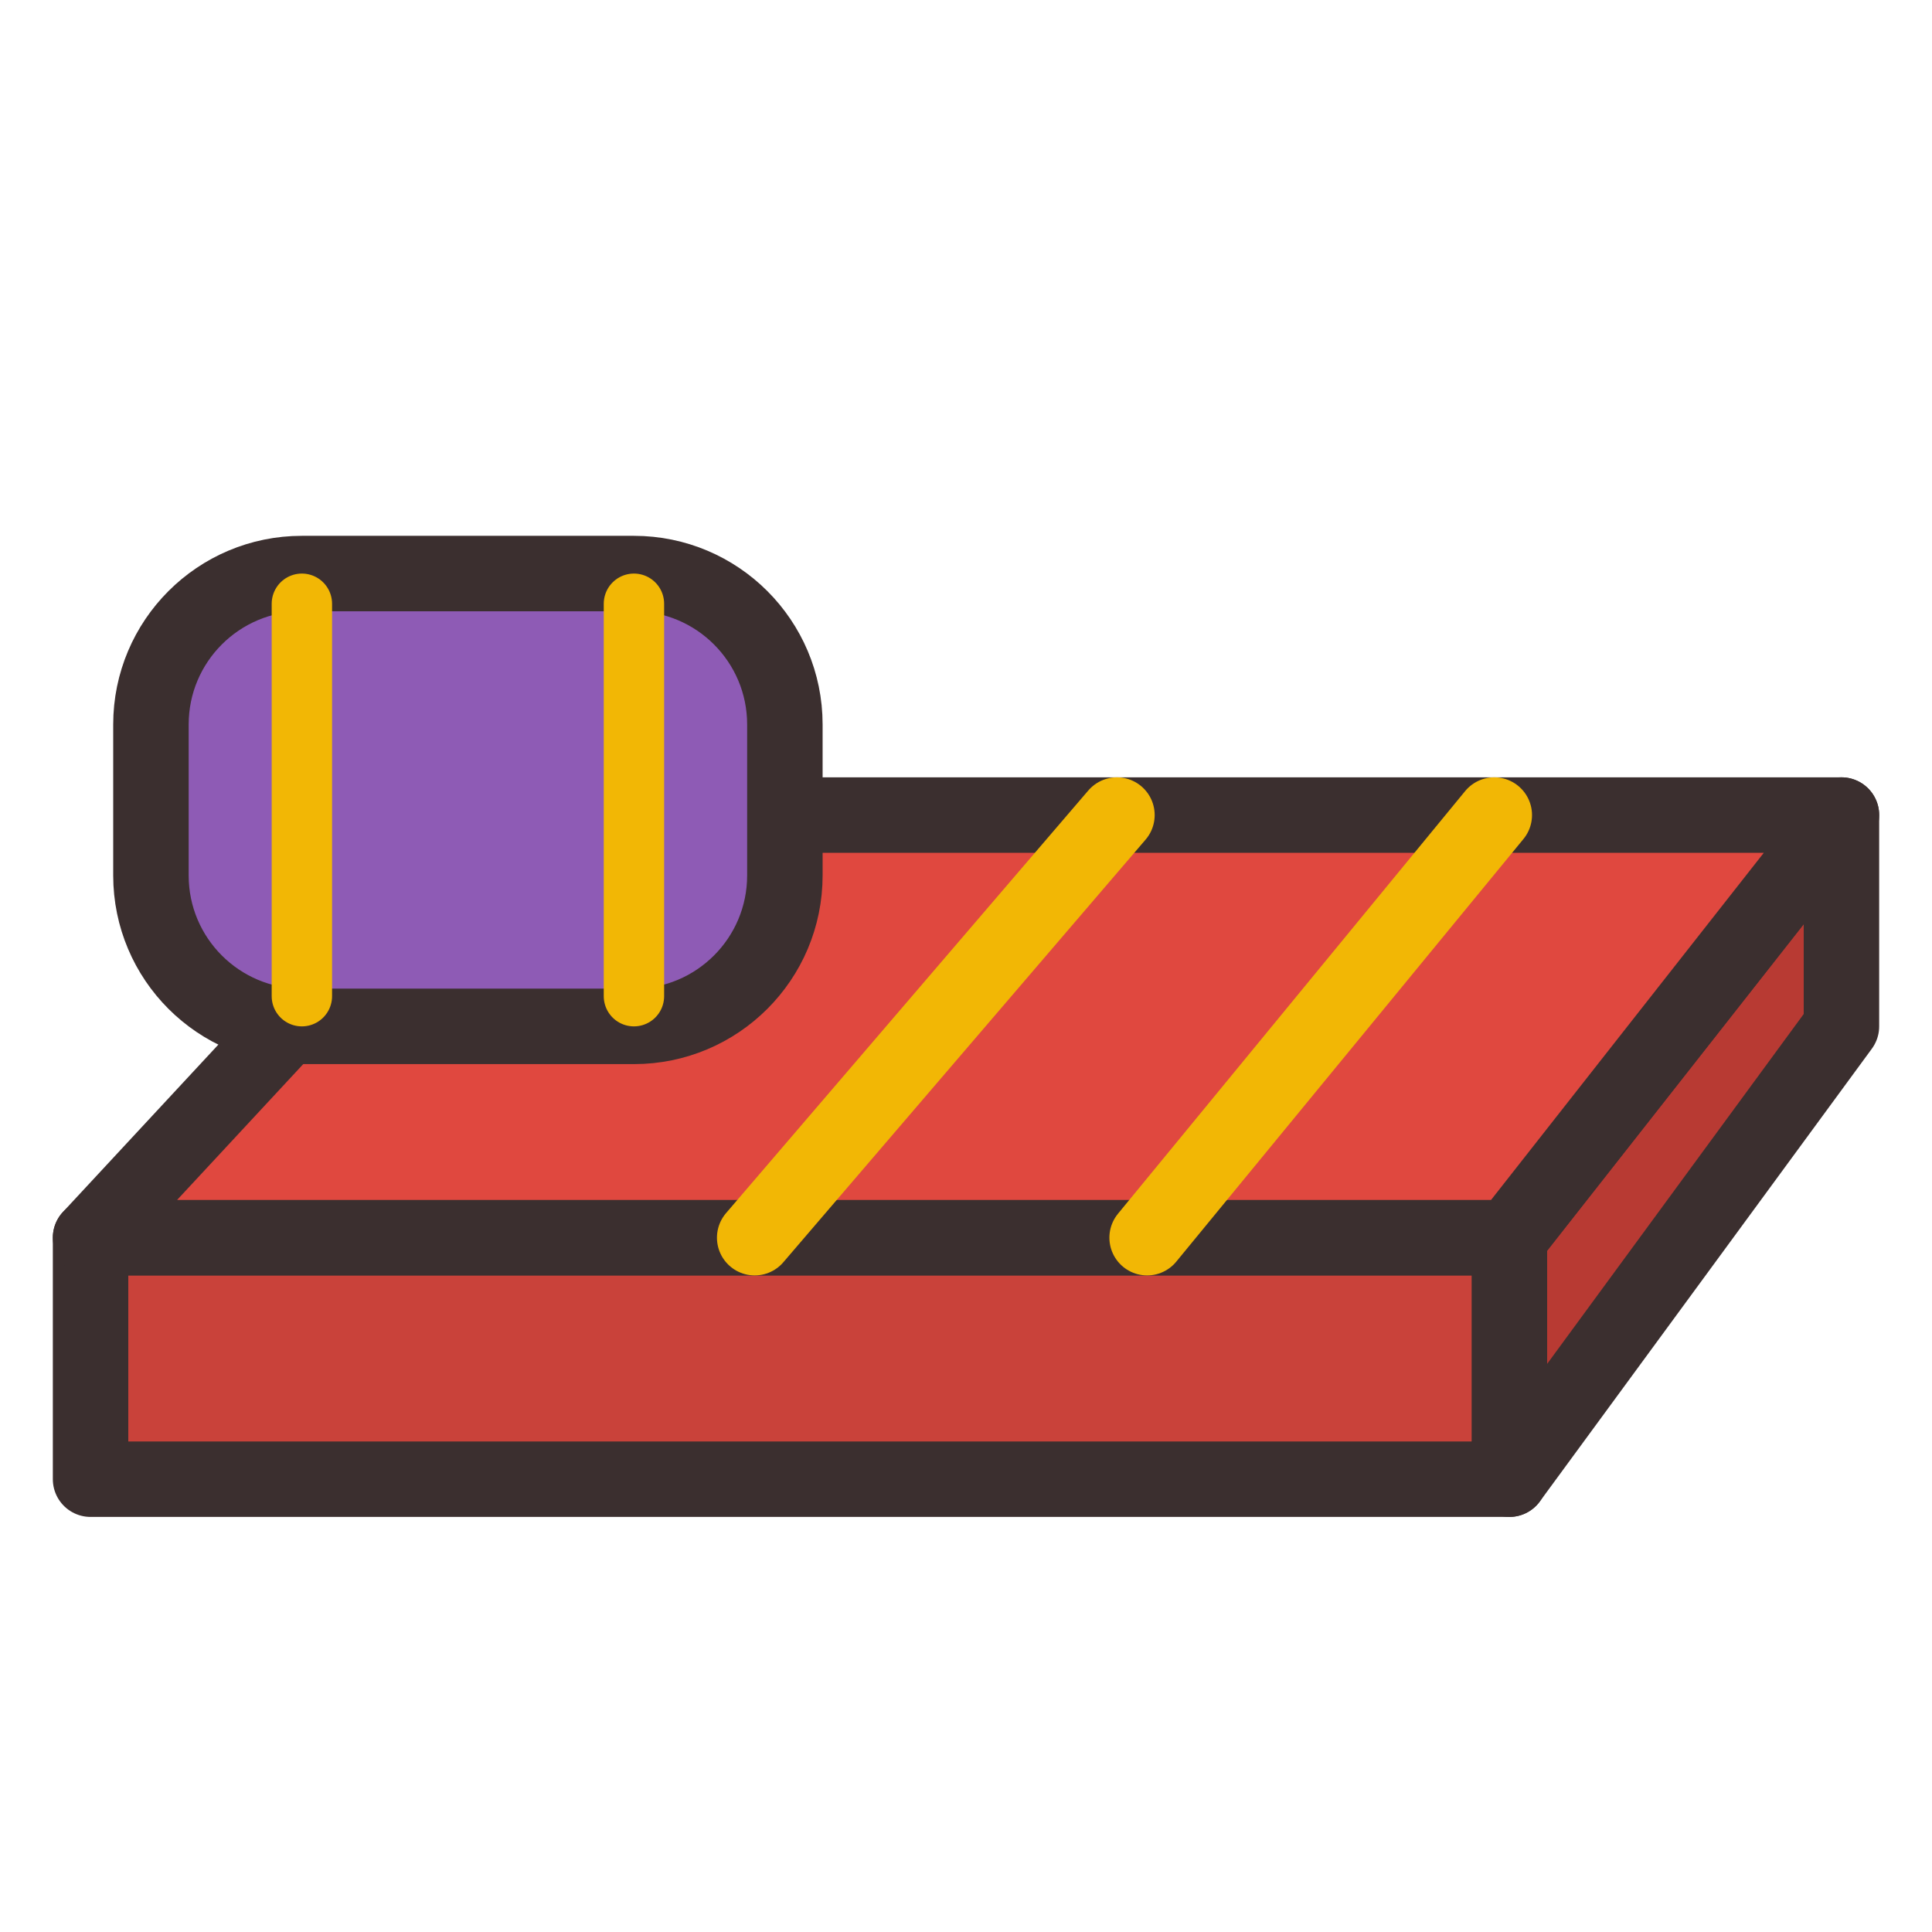
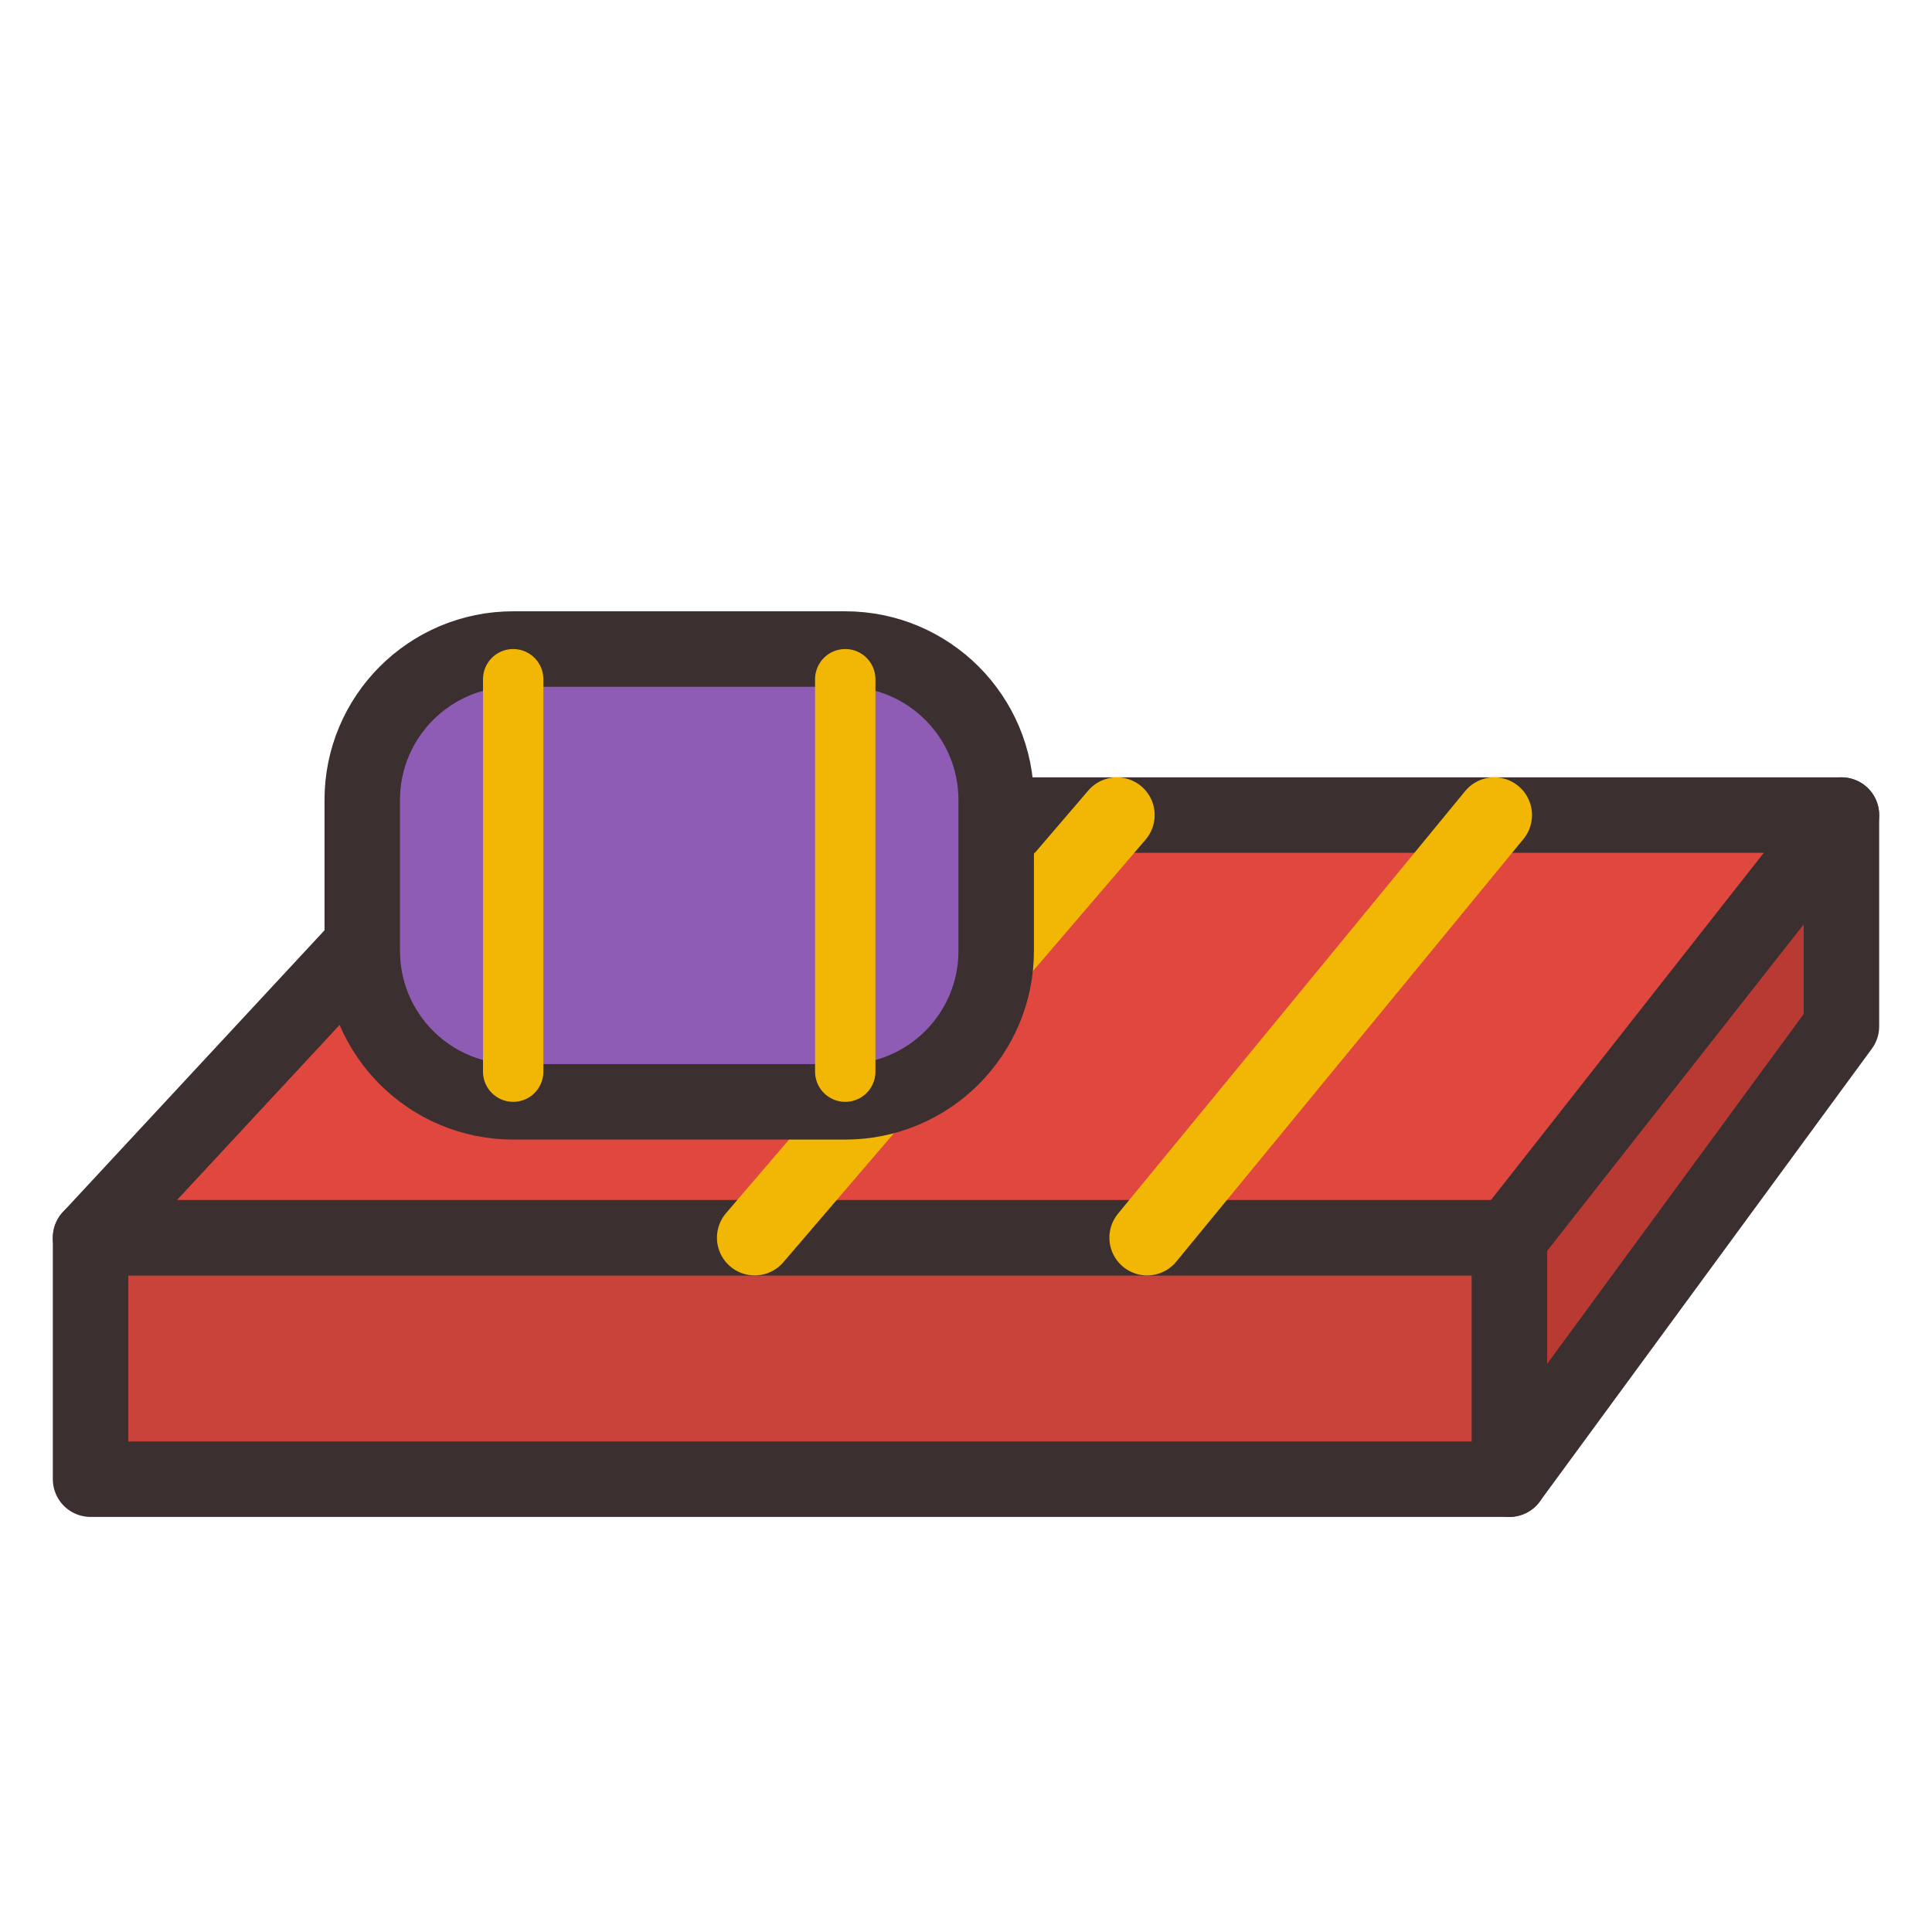
<svg xmlns="http://www.w3.org/2000/svg" viewBox="0 0 128 128">
  <g stroke="#3b2f2f" stroke-width="5" stroke-linejoin="round" stroke-linecap="round">
    <path d="M100 82l22-28v14l-22 30z" fill="#b83a33" />
    <path d="M6 82h94v16H6z" fill="#c9423a" />
    <path d="M6 82l26-28h90l-22 28z" fill="#e0483f" />
    <path d="M50 82l24-28M76 82l23-28" fill="none" stroke="#f2b705" stroke-width="5" />
-     <rect x="10" y="38" width="42" height="30" rx="10" fill="#8e5bb5" />
-     <path d="M20 40v26M42 40v26" fill="none" stroke="#f2b705" stroke-width="4" />
+     <rect x="24" y="43" width="42" height="30" rx="10" fill="#8e5bb5" />
+     <path d="M34 45v26M56 45v26" fill="none" stroke="#f2b705" stroke-width="4" />
  </g>
</svg>
